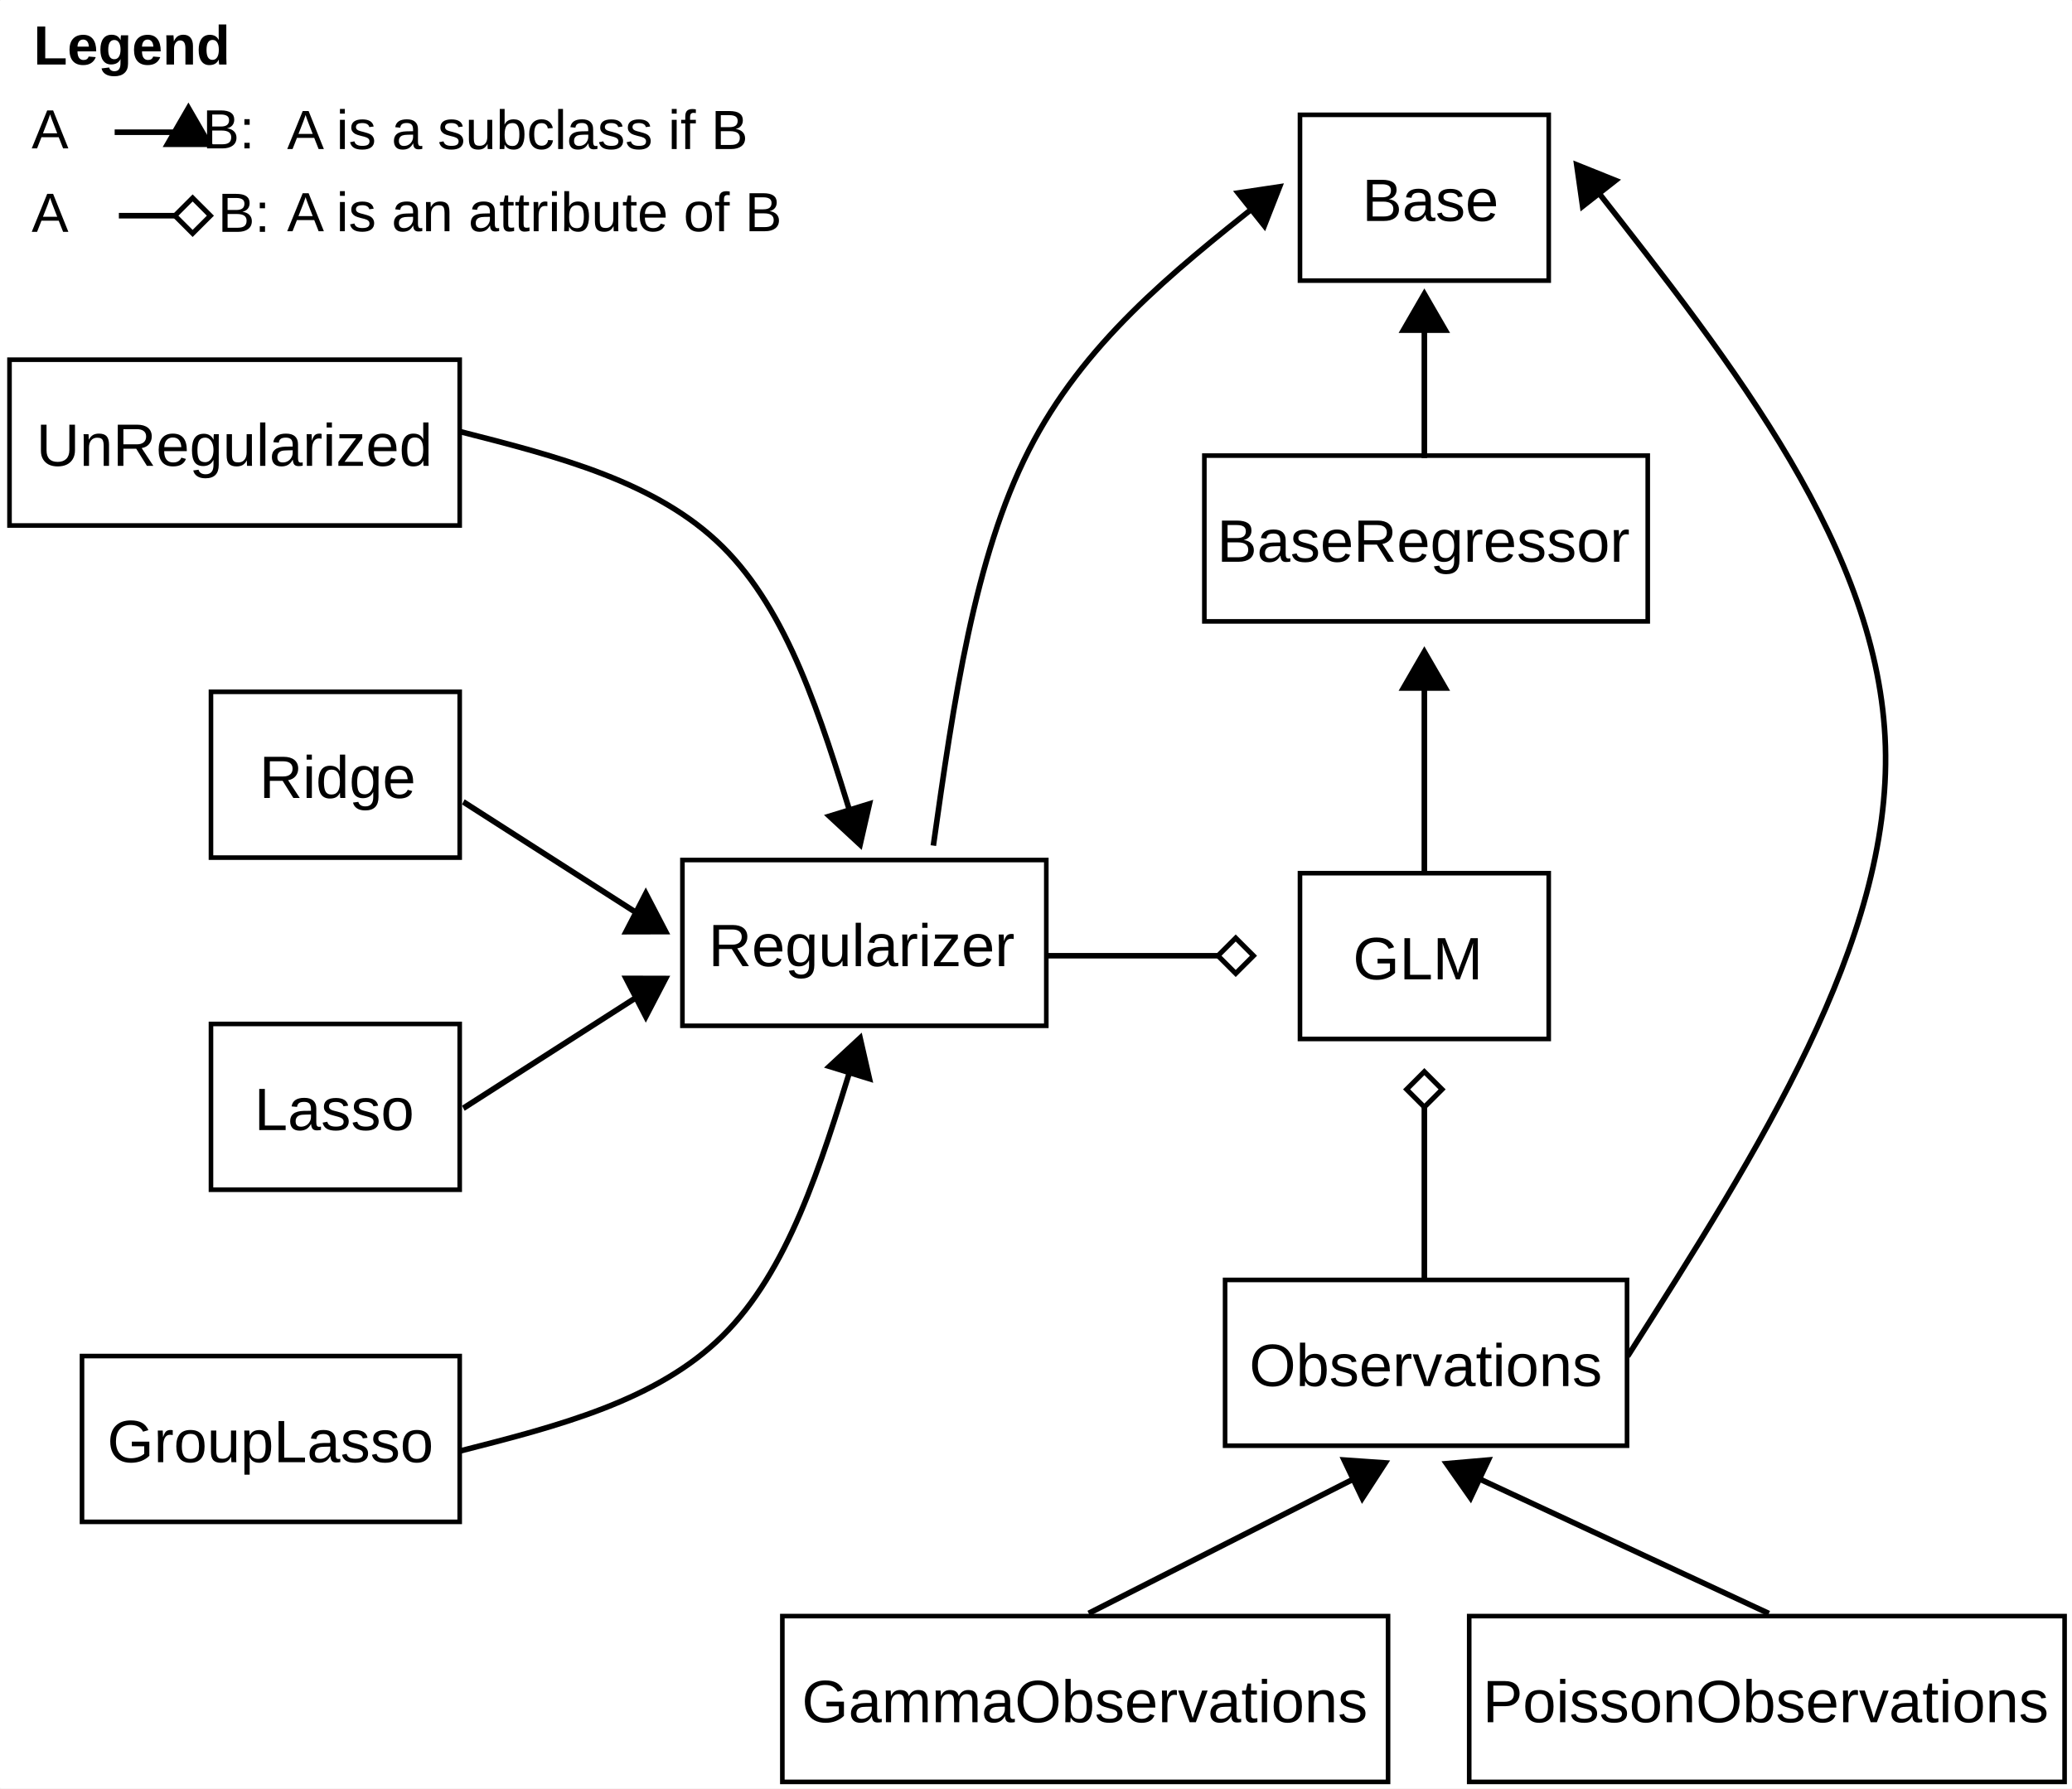
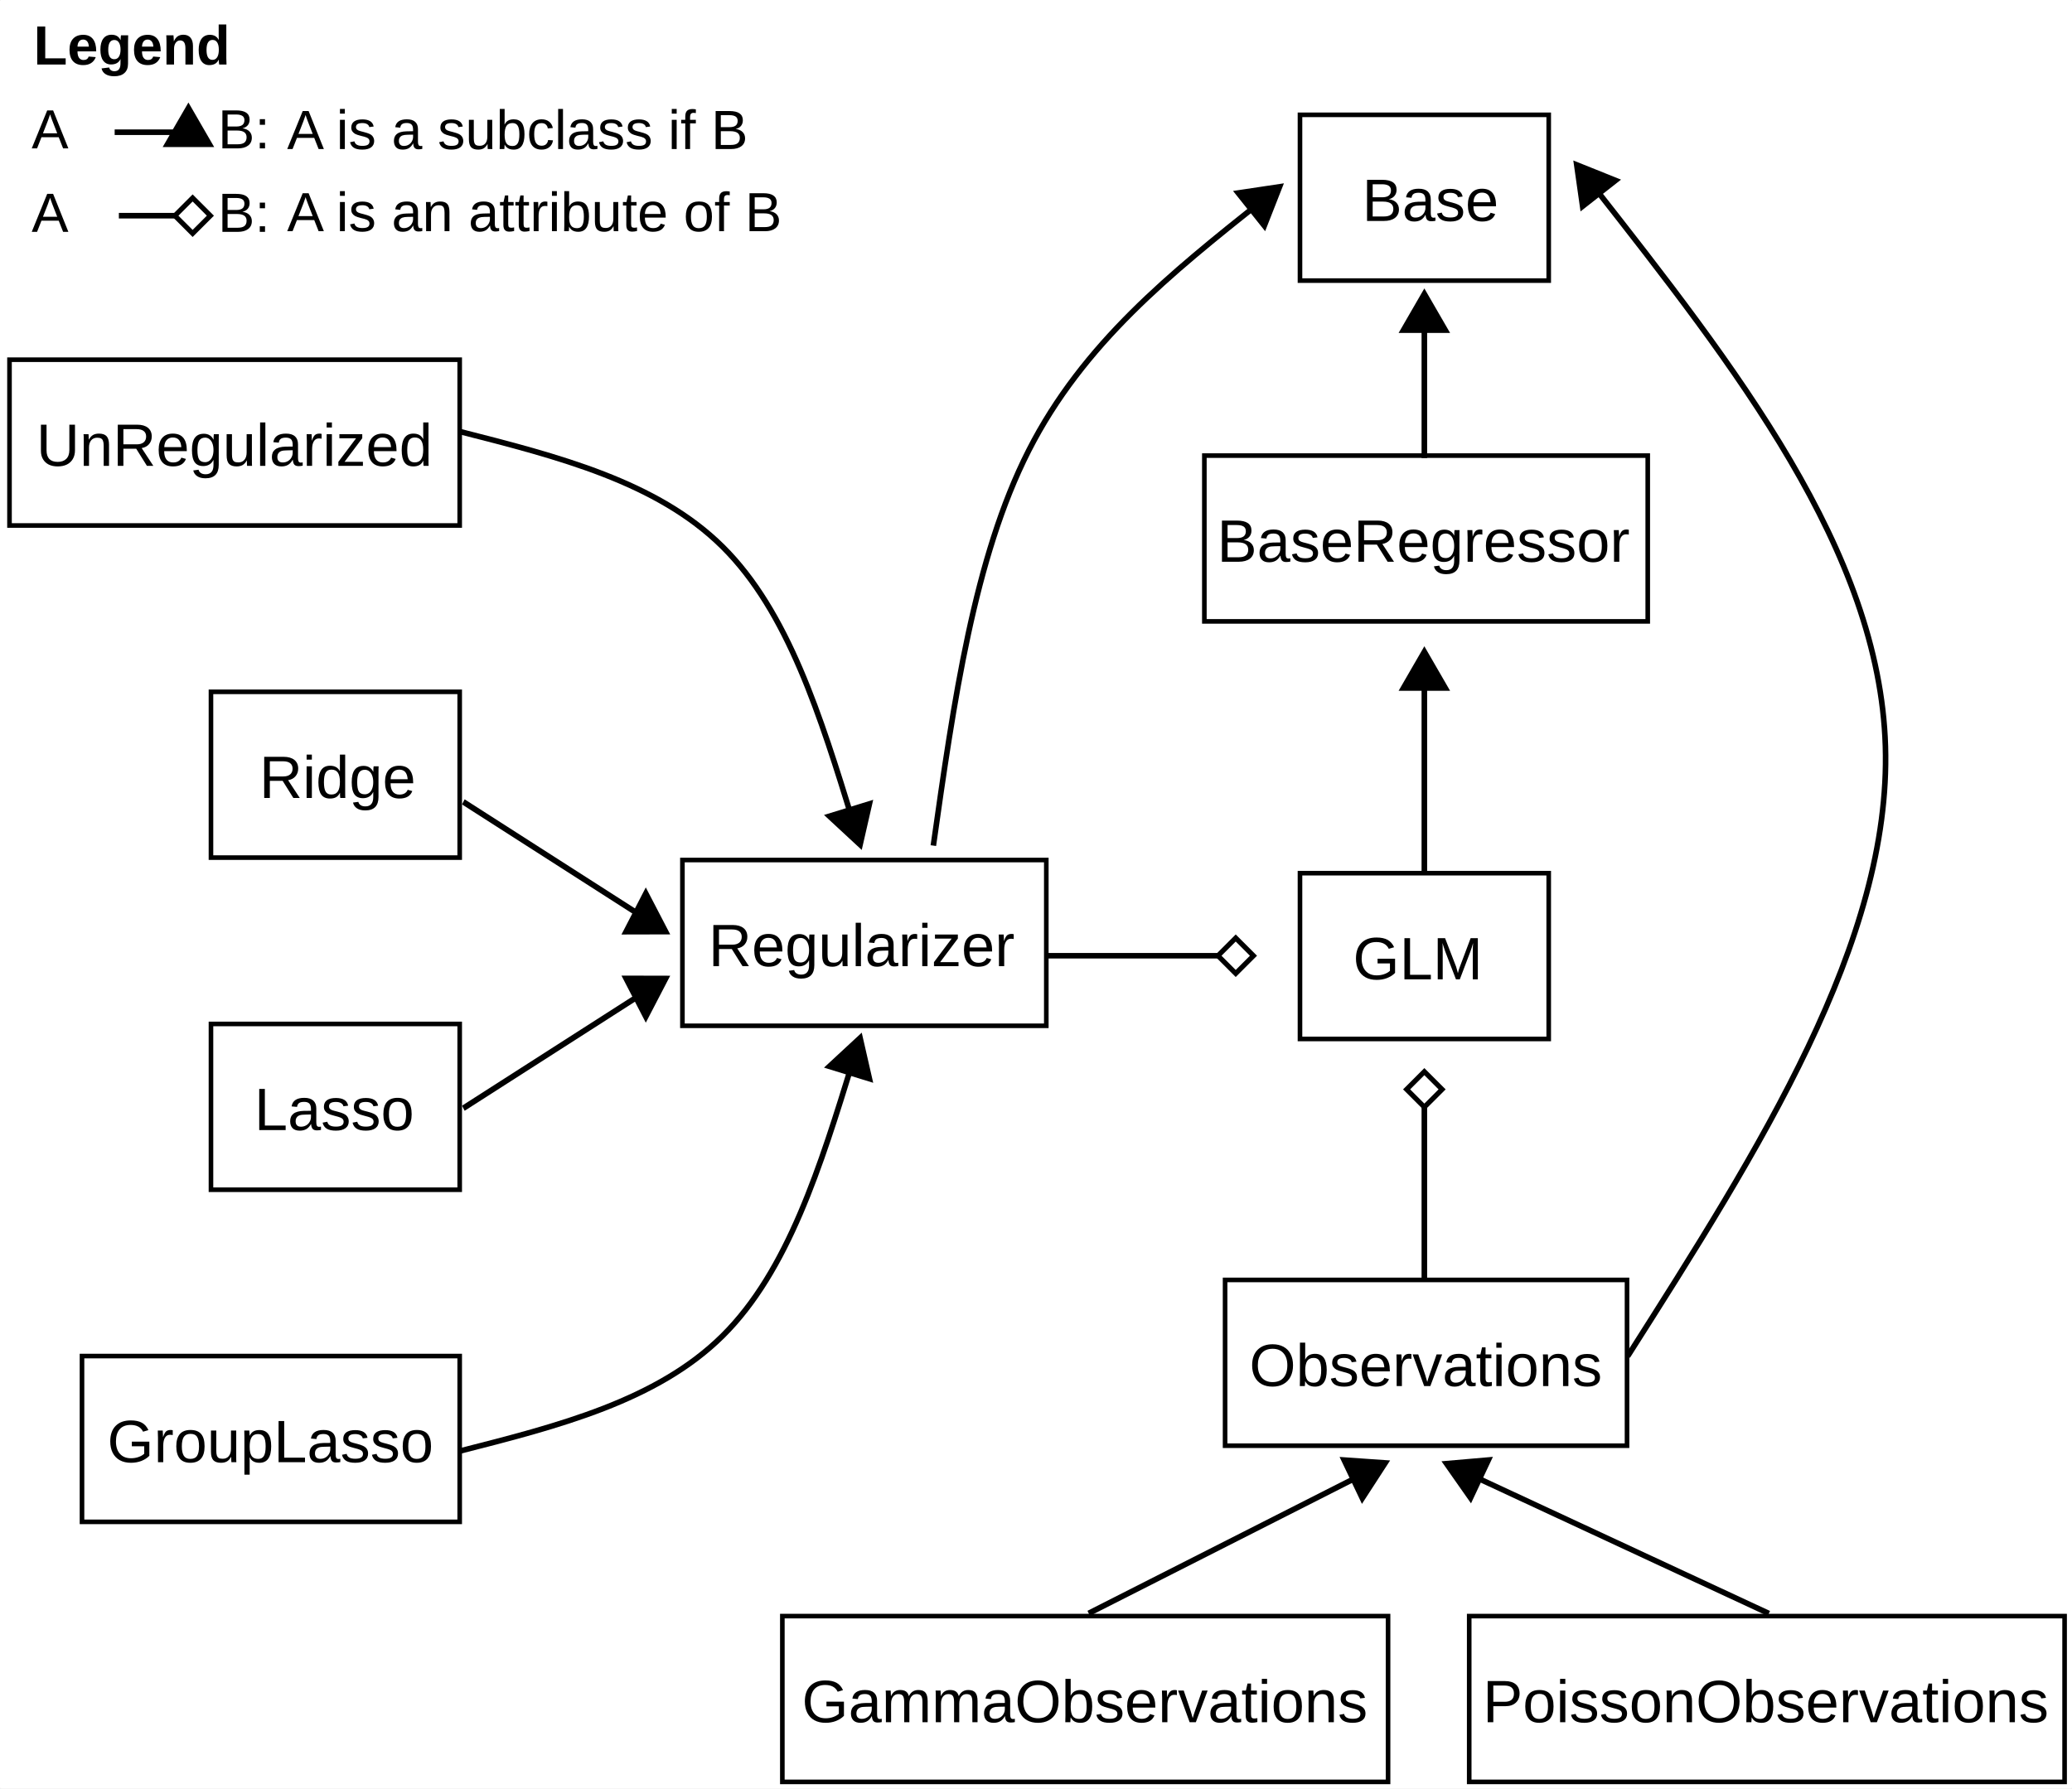
- <svg xmlns="http://www.w3.org/2000/svg" width="449.753pt" height="388.291pt" viewBox="0 0 449.836 388.291" version="1.1" id="svg57">
+ <svg xmlns="http://www.w3.org/2000/svg" id="svg57" width="599.671" height="517.721" version="1.1" viewBox="0 0 449.836 388.291">
  <defs id="defs57">
-     <marker style="overflow:visible" refX="0" refY="0" orient="auto" id="ColoredDiamond" markerWidth="1" markerHeight="1" viewBox="0 0 1 1" preserveAspectRatio="xMidYMid">
-       <path transform="scale(0.45)" style="fill:context-fill;fill-rule:evenodd;stroke:context-stroke;stroke-width:2" d="M 0,-7.071 -7.071,0 0,7.071 7.071,0 Z" id="path22" />
+     <marker style="overflow:visible" id="ColoredDiamond" markerHeight="1" markerWidth="1" orient="auto" preserveAspectRatio="xMidYMid" refX="0" refY="0" viewBox="0 0 1 1">
+       <path style="fill:context-fill;fill-rule:evenodd;stroke:context-stroke;stroke-width:2" id="path22" d="M 0,-7.071 -7.071,0 0,7.071 7.071,0 Z" transform="scale(0.45)" />
    </marker>
-     <marker style="overflow:visible" id="marker60" refX="0" refY="0" orient="auto-start-reverse" markerWidth="1" markerHeight="1" viewBox="0 0 1 1" preserveAspectRatio="xMidYMid">
-       <path transform="scale(0.5)" style="fill:context-stroke;fill-rule:evenodd;stroke:context-stroke;stroke-width:1pt" d="M 5.77,0 -2.88,5 V -5 Z" id="path60" />
+     <marker style="overflow:visible" id="marker60" markerHeight="1" markerWidth="1" orient="auto-start-reverse" preserveAspectRatio="xMidYMid" refX="0" refY="0" viewBox="0 0 1 1">
+       <path style="fill:context-stroke;fill-rule:evenodd;stroke:context-stroke;stroke-width:1pt" id="path60" d="M 5.77,0 -2.88,5 V -5 Z" transform="scale(0.5)" />
    </marker>
-     <marker style="overflow:visible" id="Triangle" refX="0" refY="0" orient="auto-start-reverse" markerWidth="1.5" markerHeight="1.5" viewBox="0 0 1 1" preserveAspectRatio="xMidYMid">
-       <path transform="scale(0.5)" style="fill:context-stroke;fill-rule:evenodd;stroke:context-stroke;stroke-width:1pt" d="M 5.77,0 -2.88,5 V -5 Z" id="path135" />
+     <marker style="overflow:visible" id="Triangle" markerHeight="1.5" markerWidth="1.5" orient="auto-start-reverse" preserveAspectRatio="xMidYMid" refX="0" refY="0" viewBox="0 0 1 1">
+       <path style="fill:context-stroke;fill-rule:evenodd;stroke:context-stroke;stroke-width:1pt" id="path135" d="M 5.77,0 -2.88,5 V -5 Z" transform="scale(0.5)" />
    </marker>
-     <marker style="overflow:visible" id="Triangle-9" refX="0" refY="0" orient="auto-start-reverse" markerWidth="1.5" markerHeight="1.5" viewBox="0 0 1 1" preserveAspectRatio="xMidYMid">
-       <path transform="scale(0.5)" style="fill:context-stroke;fill-rule:evenodd;stroke:context-stroke;stroke-width:1pt" d="M 5.77,0 -2.88,5 V -5 Z" id="path135-7" />
+     <marker style="overflow:visible" id="Triangle-9" markerHeight="1.5" markerWidth="1.5" orient="auto-start-reverse" preserveAspectRatio="xMidYMid" refX="0" refY="0" viewBox="0 0 1 1">
+       <path style="fill:context-stroke;fill-rule:evenodd;stroke:context-stroke;stroke-width:1pt" id="path135-7" d="M 5.77,0 -2.88,5 V -5 Z" transform="scale(0.5)" />
    </marker>
-     <marker style="overflow:visible" refX="0" refY="0" orient="auto" id="ColoredDiamond-6" markerWidth="1" markerHeight="1" viewBox="0 0 1 1" preserveAspectRatio="xMidYMid">
-       <path transform="scale(0.45)" style="fill:context-fill;fill-rule:evenodd;stroke:context-stroke;stroke-width:2" d="M 0,-7.071 -7.071,0 0,7.071 7.071,0 Z" id="path22-5" />
+     <marker style="overflow:visible" id="ColoredDiamond-6" markerHeight="1" markerWidth="1" orient="auto" preserveAspectRatio="xMidYMid" refX="0" refY="0" viewBox="0 0 1 1">
+       <path style="fill:context-fill;fill-rule:evenodd;stroke:context-stroke;stroke-width:2" id="path22-5" d="M 0,-7.071 -7.071,0 0,7.071 7.071,0 Z" transform="scale(0.45)" />
    </marker>
-     <marker style="overflow:visible" refX="0" refY="0" orient="auto" id="ColoredDiamond-2" markerWidth="1" markerHeight="1" viewBox="0 0 1 1" preserveAspectRatio="xMidYMid">
-       <path transform="scale(0.45)" style="fill:context-fill;fill-rule:evenodd;stroke:context-stroke;stroke-width:2" d="M 0,-7.071 -7.071,0 0,7.071 7.071,0 Z" id="path22-4" />
+     <marker style="overflow:visible" id="ColoredDiamond-2" markerHeight="1" markerWidth="1" orient="auto" preserveAspectRatio="xMidYMid" refX="0" refY="0" viewBox="0 0 1 1">
+       <path style="fill:context-fill;fill-rule:evenodd;stroke:context-stroke;stroke-width:2" id="path22-4" d="M 0,-7.071 -7.071,0 0,7.071 7.071,0 Z" transform="scale(0.45)" />
    </marker>
  </defs>
-   <rect style="fill:#ffffff;fill-opacity:1;stroke:none;stroke-width:1.211;stroke-miterlimit:7.3;stroke-dasharray:none;stroke-opacity:1;paint-order:stroke markers fill" id="rect77" width="449.836" height="388.361" x="0" y="-0.033" rx="0.341" />
-   <polygon fill="none" stroke="#000000" points="966.12,-288.5 1062.38,-288.5 1062.38,-252.5 966.12,-252.5 " id="polygon9" transform="translate(-704.6508,387.3977)" />
-   <text text-anchor="start" x="264.227" y="121.948" font-family="Times, serif" font-size="14px" id="text9" style="font-style:normal;font-variant:normal;font-weight:normal;font-stretch:normal;font-size:13.002px;font-family:Arial;-inkscape-font-specification:'Arial, Normal';font-variant-ligatures:normal;font-variant-caps:normal;font-variant-numeric:normal;font-variant-east-asian:normal">BaseRegressor</text>
-   <polygon fill="none" stroke="#000000" points="987.25,-326.5 987.25,-362.5 1041.25,-362.5 1041.25,-326.5 " id="polygon8" transform="translate(-705.0203,387.3977)" />
-   <text text-anchor="start" x="295.73" y="47.948" font-family="Times, serif" font-size="14px" id="text8" style="font-style:normal;font-variant:normal;font-weight:normal;font-stretch:normal;font-size:13.002px;font-family:Arial;-inkscape-font-specification:'Arial, Normal';font-variant-ligatures:normal;font-variant-caps:normal;font-variant-numeric:normal;font-variant-east-asian:normal">Base</text>
-   <polygon fill="none" stroke="#000000" points="967.25,-199 967.25,-163 913.25,-163 913.25,-199 " id="polygon21" transform="translate(-631.0203,388.5717)" />
-   <text text-anchor="start" x="293.73" y="212.622" font-family="Times, serif" font-size="14px" id="text21" style="font-style:normal;font-variant:normal;font-weight:normal;font-stretch:normal;font-size:13.002px;font-family:Arial;-inkscape-font-specification:'Arial, Normal';font-variant-ligatures:normal;font-variant-caps:normal;font-variant-numeric:normal;font-variant-east-asian:normal">GLM</text>
-   <polygon fill="none" stroke="#000000" points="889,-36.5 889,-0.5 757.5,-0.5 757.5,-36.5 " id="polygon23" transform="translate(-587.6508,387.3977)" />
-   <text text-anchor="start" x="174.082" y="373.948" font-family="Times, serif" font-size="14px" id="text23" style="font-style:normal;font-variant:normal;font-weight:normal;font-stretch:normal;font-size:13.002px;font-family:Arial;-inkscape-font-specification:'Arial, Normal';font-variant-ligatures:normal;font-variant-caps:normal;font-variant-numeric:normal;font-variant-east-asian:normal">GammaObservations</text>
-   <polygon fill="none" stroke="#000000" points="940.88,-109.5 940.88,-73.5 853.62,-73.5 853.62,-109.5 " id="polygon24" transform="translate(-587.6508,387.3977)" />
-   <text text-anchor="start" x="271.233" y="300.948" font-family="Times, serif" font-size="14px" id="text24" style="font-style:normal;font-variant:normal;font-weight:normal;font-stretch:normal;font-size:13.002px;font-family:Arial;-inkscape-font-specification:'Arial, Normal';font-variant-ligatures:normal;font-variant-caps:normal;font-variant-numeric:normal;font-variant-east-asian:normal">Observations</text>
-   <polygon fill="none" stroke="#000000" points="1035.88,-36.5 1035.88,-0.5 906.62,-0.5 906.62,-36.5 " id="polygon42" transform="translate(-587.6508,387.3977)" />
-   <text text-anchor="start" x="321.917" y="373.948" font-family="Times, serif" font-size="14px" id="text42" style="font-style:normal;font-variant:normal;font-weight:normal;font-stretch:normal;font-size:13.002px;font-family:Arial;-inkscape-font-specification:'Arial, Normal';font-variant-ligatures:normal;font-variant-caps:normal;font-variant-numeric:normal;font-variant-east-asian:normal">PoissonObservations</text>
-   <path style="fill:none;fill-opacity:1;stroke:#000000;stroke-width:1.323;stroke-miterlimit:7.3;stroke-dasharray:none;stroke-opacity:1;marker-end:url(#Triangle)" d="m 827.786,328.54 c 22.089,-10.86 44.178,-21.721 66.267,-32.581" id="path67" transform="matrix(0.901559,0,0,0.9303486,-509.9425,44.64476)" />
-   <path style="fill:none;fill-opacity:1;stroke:#000000;stroke-width:1.276;stroke-miterlimit:7.3;stroke-dasharray:none;stroke-opacity:1;marker-end:url(#Triangle)" d="M 975.782,328.54 C 952.957,317.864 930.132,307.187 907.306,296.511" id="path68" transform="matrix(0.952316,0,0,0.9468785,-545.2307,39.24447)" />
-   <path style="fill:#ffffff;fill-opacity:1;stroke:#000000;stroke-width:1.211;stroke-miterlimit:7.3;stroke-dasharray:none;stroke-opacity:1;marker-end:url(#ColoredDiamond);paint-order:stroke markers fill" d="m 939.888,253.438 c 0,0 0,-41.417 0,-41.417 z" id="path69" transform="matrix(1,0,0,-1,-630.6579,489.9574)" />
-   <path style="fill:#ffffff;fill-opacity:1;stroke:#000000;stroke-width:3.132;stroke-miterlimit:7.3;stroke-dasharray:none;stroke-opacity:1;marker-end:url(#ColoredDiamond-2);paint-order:stroke markers fill" d="m 939.888,253.438 c 0,0 0,-41.417 0,-41.417 z" id="path69-7" transform="matrix(0,0.386692,0.386692,0,-56.1802,-316.6459)" />
-   <path style="fill:#ffffff;fill-opacity:1;stroke:#000000;stroke-width:3.132;stroke-miterlimit:7.3;stroke-dasharray:none;stroke-opacity:1;marker-end:url(#Triangle-9);paint-order:stroke markers fill" d="m 939.888,253.438 c 0,0 0,-41.417 0,-41.417 z" id="path69-7-4" transform="matrix(0,0.386692,0.386692,0,-57.09361,-334.7747)" />
-   <path style="fill:none;fill-opacity:1;stroke:#000000;stroke-width:1.211;stroke-miterlimit:7.3;stroke-dasharray:none;stroke-opacity:1;marker-end:url(#Triangle)" d="m 939.888,163.425 c 0,-14.358 0,-28.716 0,-43.074" id="path70" transform="translate(-630.6579,26.39882)" />
-   <path style="fill:none;fill-opacity:1;stroke:#000000;stroke-width:1.211;stroke-miterlimit:7.3;stroke-dasharray:none;stroke-opacity:1;marker-end:url(#Triangle)" d="m 939.888,74.517 c 0,-10.124 0,-20.248 0,-30.372" id="path71" transform="translate(-630.6579,24.89855)" />
-   <polygon fill="none" stroke="#000000" points="1173.75,-252.5 1173.75,-288.5 1252.75,-288.5 1252.75,-252.5 " id="polygon28" transform="translate(-1025.596,475.2151)" />
-   <text text-anchor="start" x="153.812" y="209.765" font-family="Times, serif" font-size="14px" id="text28" style="font-style:normal;font-variant:normal;font-weight:normal;font-stretch:normal;font-size:13.002px;font-family:Arial;-inkscape-font-specification:'Arial, Normal';font-variant-ligatures:normal;font-variant-caps:normal;font-variant-numeric:normal;font-variant-east-asian:normal">Regularizer</text>
-   <polygon fill="none" stroke="#000000" points="1192.25,-163 1192.25,-199 1274.25,-199 1274.25,-163 " id="polygon26" transform="translate(-1174.448,493.4311)" />
-   <text text-anchor="start" x="23.28" y="317.481" font-family="Times, serif" font-size="14px" id="text26" style="font-style:normal;font-variant:normal;font-weight:normal;font-stretch:normal;font-size:13.002px;font-family:Arial;-inkscape-font-specification:'Arial, Normal';font-variant-ligatures:normal;font-variant-caps:normal;font-variant-numeric:normal;font-variant-east-asian:normal">GroupLasso</text>
-   <polygon fill="none" stroke="#000000" points="1306.25,-199 1360.25,-199 1360.25,-163 1306.25,-163 " id="polygon30" transform="translate(-1260.448,421.3121)" />
-   <text text-anchor="start" x="55.219" y="245.362" font-family="Times, serif" font-size="14px" id="text30" style="font-style:normal;font-variant:normal;font-weight:normal;font-stretch:normal;font-size:13.002px;font-family:Arial;-inkscape-font-specification:'Arial, Normal';font-variant-ligatures:normal;font-variant-caps:normal;font-variant-numeric:normal;font-variant-east-asian:normal">Lasso</text>
-   <polygon fill="none" stroke="#000000" points="996.25,-163 996.25,-199 1050.25,-199 1050.25,-163 " id="polygon51" transform="translate(-950.4481,349.1932)" />
-   <text text-anchor="start" x="56.302" y="173.243" font-family="Times, serif" font-size="14px" id="text51" style="font-style:normal;font-variant:normal;font-weight:normal;font-stretch:normal;font-size:13.002px;font-family:Arial;-inkscape-font-specification:'Arial, Normal';font-variant-ligatures:normal;font-variant-caps:normal;font-variant-numeric:normal;font-variant-east-asian:normal">Ridge</text>
-   <polygon fill="none" stroke="#000000" points="1171.12,-163 1073.38,-163 1073.38,-199 1171.12,-199 " id="polygon55" transform="translate(-1071.318,277.0742)" />
-   <text text-anchor="start" x="7.887" y="101.124" font-family="Times, serif" font-size="14px" id="text55" style="font-style:normal;font-variant:normal;font-weight:normal;font-stretch:normal;font-size:13.002px;font-family:Arial;-inkscape-font-specification:'Arial, Normal';font-variant-ligatures:normal;font-variant-caps:normal;font-variant-numeric:normal;font-variant-east-asian:normal">UnRegularized</text>
-   <path style="fill:#ffffff;fill-opacity:1;stroke:#000000;stroke-width:1.211;stroke-miterlimit:7.3;stroke-dasharray:none;stroke-opacity:1;marker-end:url(#ColoredDiamond-6);paint-order:stroke markers fill" d="m 939.888,253.438 c 0,0 0,-41.417 0,-41.417 z" id="path69-1" transform="matrix(0,1,1,0,14.8389,-732.3872)" />
-   <path style="fill:none;fill-opacity:1;stroke:#000000;stroke-width:1.211;stroke-miterlimit:7.3;stroke-dasharray:none;stroke-opacity:1;marker-end:url(#Triangle-9);paint-order:stroke markers fill" d="m 704.821,79.234 c 21.477,5.467 42.953,10.934 57.206,25.056 14.253,14.123 21.281,36.9 28.31,59.678" id="path72" transform="translate(-605.1532,14.39663)" />
-   <path style="fill:none;fill-opacity:1;stroke:#000000;stroke-width:1.211;stroke-miterlimit:7.3;stroke-dasharray:none;stroke-opacity:1;marker-end:url(#Triangle-9);paint-order:stroke markers fill" d="m 704.821,79.234 c 21.477,5.467 42.953,10.934 57.206,25.056 14.253,14.123 21.281,36.9 28.31,59.678" id="path72-2" transform="matrix(1,0,0,-1,-605.1532,394.3336)" />
-   <path style="fill:none;fill-opacity:1;stroke:#000000;stroke-width:1.278;stroke-miterlimit:7.3;stroke-dasharray:none;stroke-opacity:1;marker-end:url(#Triangle);paint-order:stroke markers fill" d="m 706.382,152.645 c 14.708,8.46 29.416,16.921 44.125,25.381" id="path73" transform="matrix(0.897886,0,0,1,-533.6604,21.44586)" />
-   <path style="fill:none;fill-opacity:1;stroke:#000000;stroke-width:1.278;stroke-miterlimit:7.3;stroke-dasharray:none;stroke-opacity:1;marker-end:url(#Triangle-9);paint-order:stroke markers fill" d="m 706.382,152.645 c 14.708,8.46 29.416,16.921 44.125,25.381" id="path73-7" transform="matrix(0.897886,0,0,-1,-533.6604,393.259)" />
-   <path style="fill:none;fill-opacity:1;stroke:#000000;stroke-width:1.211;stroke-miterlimit:7.3;stroke-dasharray:none;stroke-opacity:1;marker-end:url(#Triangle-9);paint-order:stroke markers fill" d="M 984.015,274.085 C 1012.651,229.049 1041.286,184.013 1039.984,141.581 1038.682,99.148 1007.444,59.319 976.206,19.49" id="path75" transform="translate(-630.6579,20.39773)" />
-   <path style="fill:none;fill-opacity:1;stroke:#000000;stroke-width:1.211;stroke-miterlimit:7.3;stroke-dasharray:none;stroke-opacity:1;marker-end:url(#Triangle-9);paint-order:stroke markers fill" d="m 833.289,163.188 c 4.425,-31.239 8.851,-62.477 20.696,-85.776 11.845,-23.299 31.108,-38.658 50.372,-54.017" id="path76" transform="translate(-630.6579,20.39773)" />
-   <text xml:space="preserve" style="font-style:normal;font-variant:normal;font-weight:normal;font-stretch:normal;font-size:12.002px;font-family:Arial;-inkscape-font-specification:'Arial, Normal';font-variant-ligatures:normal;font-variant-caps:normal;font-variant-numeric:normal;font-variant-east-asian:normal;text-align:center;text-anchor:middle;fill:#ffffff;fill-opacity:1;stroke:none;stroke-width:1.211;stroke-miterlimit:7.3;stroke-dasharray:none;stroke-opacity:1;paint-order:stroke markers fill" x="121.038" y="35.169" id="text77">
-     <tspan id="tspan77" style="font-style:normal;font-variant:normal;font-weight:normal;font-stretch:normal;font-size:12.002px;font-family:Arial;-inkscape-font-specification:'Arial, Normal';font-variant-ligatures:normal;font-variant-caps:normal;font-variant-numeric:normal;font-variant-east-asian:normal;fill:#000000;fill-opacity:1;stroke-width:1.211" x="121.038" y="35.169" />
-     <tspan style="font-style:normal;font-variant:normal;font-weight:normal;font-stretch:normal;font-size:12.002px;font-family:Arial;-inkscape-font-specification:'Arial, Normal';font-variant-ligatures:normal;font-variant-caps:normal;font-variant-numeric:normal;font-variant-east-asian:normal;fill:#000000;fill-opacity:1;stroke-width:1.211" x="121.038" y="50.172" id="tspan78">A is an attribute of B</tspan>
+   <rect style="fill:#fff;fill-opacity:1;stroke:none;stroke-width:1.211;stroke-miterlimit:7.3;stroke-dasharray:none;stroke-opacity:1;paint-order:stroke markers fill" id="rect77" width="449.836" height="388.361" x="0" y="-.033" rx=".341" />
+   <polygon id="polygon9" fill="none" stroke="#000" points="966.12 -288.5 1062.38 -288.5 1062.38 -252.5 966.12 -252.5" transform="translate(-704.6508,387.3977)" />
+   <text id="text9" x="264.227" y="121.948" font-family="Times, serif" font-size="14" text-anchor="start" style="font-style:normal;font-variant:normal;font-weight:400;font-stretch:normal;font-size:13.002px;font-family:Arial;-inkscape-font-specification:'Arial, Normal';font-variant-ligatures:normal;font-variant-caps:normal;font-variant-numeric:normal;font-variant-east-asian:normal">BaseRegressor</text>
+   <polygon id="polygon8" fill="none" stroke="#000" points="987.25 -326.5 987.25 -362.5 1041.25 -362.5 1041.25 -326.5" transform="translate(-705.0203,387.3977)" />
+   <text id="text8" x="295.73" y="47.948" font-family="Times, serif" font-size="14" text-anchor="start" style="font-style:normal;font-variant:normal;font-weight:400;font-stretch:normal;font-size:13.002px;font-family:Arial;-inkscape-font-specification:'Arial, Normal';font-variant-ligatures:normal;font-variant-caps:normal;font-variant-numeric:normal;font-variant-east-asian:normal">Base</text>
+   <polygon id="polygon21" fill="none" stroke="#000" points="967.25 -199 967.25 -163 913.25 -163 913.25 -199" transform="translate(-631.0203,388.5717)" />
+   <text id="text21" x="293.73" y="212.622" font-family="Times, serif" font-size="14" text-anchor="start" style="font-style:normal;font-variant:normal;font-weight:400;font-stretch:normal;font-size:13.002px;font-family:Arial;-inkscape-font-specification:'Arial, Normal';font-variant-ligatures:normal;font-variant-caps:normal;font-variant-numeric:normal;font-variant-east-asian:normal">GLM</text>
+   <polygon id="polygon23" fill="none" stroke="#000" points="889 -36.5 889 -.5 757.5 -.5 757.5 -36.5" transform="translate(-587.6508,387.3977)" />
+   <text id="text23" x="174.082" y="373.948" font-family="Times, serif" font-size="14" text-anchor="start" style="font-style:normal;font-variant:normal;font-weight:400;font-stretch:normal;font-size:13.002px;font-family:Arial;-inkscape-font-specification:'Arial, Normal';font-variant-ligatures:normal;font-variant-caps:normal;font-variant-numeric:normal;font-variant-east-asian:normal">GammaObservations</text>
+   <polygon id="polygon24" fill="none" stroke="#000" points="940.88 -109.5 940.88 -73.5 853.62 -73.5 853.62 -109.5" transform="translate(-587.6508,387.3977)" />
+   <text id="text24" x="271.233" y="300.948" font-family="Times, serif" font-size="14" text-anchor="start" style="font-style:normal;font-variant:normal;font-weight:400;font-stretch:normal;font-size:13.002px;font-family:Arial;-inkscape-font-specification:'Arial, Normal';font-variant-ligatures:normal;font-variant-caps:normal;font-variant-numeric:normal;font-variant-east-asian:normal">Observations</text>
+   <polygon id="polygon42" fill="none" stroke="#000" points="1035.88 -36.5 1035.88 -.5 906.62 -.5 906.62 -36.5" transform="translate(-587.6508,387.3977)" />
+   <text id="text42" x="321.917" y="373.948" font-family="Times, serif" font-size="14" text-anchor="start" style="font-style:normal;font-variant:normal;font-weight:400;font-stretch:normal;font-size:13.002px;font-family:Arial;-inkscape-font-specification:'Arial, Normal';font-variant-ligatures:normal;font-variant-caps:normal;font-variant-numeric:normal;font-variant-east-asian:normal">PoissonObservations</text>
+   <path style="fill:none;fill-opacity:1;stroke:#000;stroke-width:1.323;stroke-miterlimit:7.3;stroke-dasharray:none;stroke-opacity:1;marker-end:url(#Triangle)" id="path67" d="m 827.786,328.54 c 22.089,-10.86 44.178,-21.721 66.267,-32.581" transform="matrix(0.901559,0,0,0.9303486,-509.9425,44.64476)" />
+   <path style="fill:none;fill-opacity:1;stroke:#000;stroke-width:1.276;stroke-miterlimit:7.3;stroke-dasharray:none;stroke-opacity:1;marker-end:url(#Triangle)" id="path68" d="M 975.782,328.54 C 952.957,317.864 930.132,307.187 907.306,296.511" transform="matrix(0.952316,0,0,0.9468785,-545.2307,39.24447)" />
+   <path style="fill:#fff;fill-opacity:1;stroke:#000;stroke-width:1.211;stroke-miterlimit:7.3;stroke-dasharray:none;stroke-opacity:1;marker-end:url(#ColoredDiamond);paint-order:stroke markers fill" id="path69" d="m 939.888,253.438 c 0,0 0,-41.417 0,-41.417 z" transform="matrix(1,0,0,-1,-630.6579,489.9574)" />
+   <path style="fill:#fff;fill-opacity:1;stroke:#000;stroke-width:3.132;stroke-miterlimit:7.3;stroke-dasharray:none;stroke-opacity:1;marker-end:url(#ColoredDiamond-2);paint-order:stroke markers fill" id="path69-7" d="m 939.888,253.438 c 0,0 0,-41.417 0,-41.417 z" transform="matrix(0,0.386692,0.386692,0,-56.1802,-316.6459)" />
+   <path style="fill:#fff;fill-opacity:1;stroke:#000;stroke-width:3.132;stroke-miterlimit:7.3;stroke-dasharray:none;stroke-opacity:1;marker-end:url(#Triangle-9);paint-order:stroke markers fill" id="path69-7-4" d="m 939.888,253.438 c 0,0 0,-41.417 0,-41.417 z" transform="matrix(0,0.386692,0.386692,0,-57.09361,-334.7747)" />
+   <path style="fill:none;fill-opacity:1;stroke:#000;stroke-width:1.211;stroke-miterlimit:7.3;stroke-dasharray:none;stroke-opacity:1;marker-end:url(#Triangle)" id="path70" d="m 939.888,163.425 c 0,-14.358 0,-28.716 0,-43.074" transform="translate(-630.6579,26.39882)" />
+   <path style="fill:none;fill-opacity:1;stroke:#000;stroke-width:1.211;stroke-miterlimit:7.3;stroke-dasharray:none;stroke-opacity:1;marker-end:url(#Triangle)" id="path71" d="m 939.888,74.517 c 0,-10.124 0,-20.248 0,-30.372" transform="translate(-630.6579,24.89855)" />
+   <polygon id="polygon28" fill="none" stroke="#000" points="1173.75 -252.5 1173.75 -288.5 1252.75 -288.5 1252.75 -252.5" transform="translate(-1025.596,475.2151)" />
+   <text id="text28" x="153.812" y="209.765" font-family="Times, serif" font-size="14" text-anchor="start" style="font-style:normal;font-variant:normal;font-weight:400;font-stretch:normal;font-size:13.002px;font-family:Arial;-inkscape-font-specification:'Arial, Normal';font-variant-ligatures:normal;font-variant-caps:normal;font-variant-numeric:normal;font-variant-east-asian:normal">Regularizer</text>
+   <polygon id="polygon26" fill="none" stroke="#000" points="1192.25 -163 1192.25 -199 1274.25 -199 1274.25 -163" transform="translate(-1174.448,493.4311)" />
+   <text id="text26" x="23.28" y="317.481" font-family="Times, serif" font-size="14" text-anchor="start" style="font-style:normal;font-variant:normal;font-weight:400;font-stretch:normal;font-size:13.002px;font-family:Arial;-inkscape-font-specification:'Arial, Normal';font-variant-ligatures:normal;font-variant-caps:normal;font-variant-numeric:normal;font-variant-east-asian:normal">GroupLasso</text>
+   <polygon id="polygon30" fill="none" stroke="#000" points="1306.25 -199 1360.25 -199 1360.25 -163 1306.25 -163" transform="translate(-1260.448,421.3121)" />
+   <text id="text30" x="55.219" y="245.362" font-family="Times, serif" font-size="14" text-anchor="start" style="font-style:normal;font-variant:normal;font-weight:400;font-stretch:normal;font-size:13.002px;font-family:Arial;-inkscape-font-specification:'Arial, Normal';font-variant-ligatures:normal;font-variant-caps:normal;font-variant-numeric:normal;font-variant-east-asian:normal">Lasso</text>
+   <polygon id="polygon51" fill="none" stroke="#000" points="996.25 -163 996.25 -199 1050.25 -199 1050.25 -163" transform="translate(-950.4481,349.1932)" />
+   <text id="text51" x="56.302" y="173.243" font-family="Times, serif" font-size="14" text-anchor="start" style="font-style:normal;font-variant:normal;font-weight:400;font-stretch:normal;font-size:13.002px;font-family:Arial;-inkscape-font-specification:'Arial, Normal';font-variant-ligatures:normal;font-variant-caps:normal;font-variant-numeric:normal;font-variant-east-asian:normal">Ridge</text>
+   <polygon id="polygon55" fill="none" stroke="#000" points="1171.12 -163 1073.38 -163 1073.38 -199 1171.12 -199" transform="translate(-1071.318,277.0742)" />
+   <text id="text55" x="7.887" y="101.124" font-family="Times, serif" font-size="14" text-anchor="start" style="font-style:normal;font-variant:normal;font-weight:400;font-stretch:normal;font-size:13.002px;font-family:Arial;-inkscape-font-specification:'Arial, Normal';font-variant-ligatures:normal;font-variant-caps:normal;font-variant-numeric:normal;font-variant-east-asian:normal">UnRegularized</text>
+   <path style="fill:#fff;fill-opacity:1;stroke:#000;stroke-width:1.211;stroke-miterlimit:7.3;stroke-dasharray:none;stroke-opacity:1;marker-end:url(#ColoredDiamond-6);paint-order:stroke markers fill" id="path69-1" d="m 939.888,253.438 c 0,0 0,-41.417 0,-41.417 z" transform="matrix(0,1,1,0,14.8389,-732.3872)" />
+   <path style="fill:none;fill-opacity:1;stroke:#000;stroke-width:1.211;stroke-miterlimit:7.3;stroke-dasharray:none;stroke-opacity:1;marker-end:url(#Triangle-9);paint-order:stroke markers fill" id="path72" d="m 704.821,79.234 c 21.477,5.467 42.953,10.934 57.206,25.056 14.253,14.123 21.281,36.9 28.31,59.678" transform="translate(-605.1532,14.39663)" />
+   <path style="fill:none;fill-opacity:1;stroke:#000;stroke-width:1.211;stroke-miterlimit:7.3;stroke-dasharray:none;stroke-opacity:1;marker-end:url(#Triangle-9);paint-order:stroke markers fill" id="path72-2" d="m 704.821,79.234 c 21.477,5.467 42.953,10.934 57.206,25.056 14.253,14.123 21.281,36.9 28.31,59.678" transform="matrix(1,0,0,-1,-605.1532,394.3336)" />
+   <path style="fill:none;fill-opacity:1;stroke:#000;stroke-width:1.278;stroke-miterlimit:7.3;stroke-dasharray:none;stroke-opacity:1;marker-end:url(#Triangle);paint-order:stroke markers fill" id="path73" d="m 706.382,152.645 c 14.708,8.46 29.416,16.921 44.125,25.381" transform="matrix(0.897886,0,0,1,-533.6604,21.44586)" />
+   <path style="fill:none;fill-opacity:1;stroke:#000;stroke-width:1.278;stroke-miterlimit:7.3;stroke-dasharray:none;stroke-opacity:1;marker-end:url(#Triangle-9);paint-order:stroke markers fill" id="path73-7" d="m 706.382,152.645 c 14.708,8.46 29.416,16.921 44.125,25.381" transform="matrix(0.897886,0,0,-1,-533.6604,393.259)" />
+   <path style="fill:none;fill-opacity:1;stroke:#000;stroke-width:1.211;stroke-miterlimit:7.3;stroke-dasharray:none;stroke-opacity:1;marker-end:url(#Triangle-9);paint-order:stroke markers fill" id="path75" d="M 984.015,274.085 C 1012.651,229.049 1041.286,184.013 1039.984,141.581 1038.682,99.148 1007.444,59.319 976.206,19.49" transform="translate(-630.6579,20.39773)" />
+   <path style="fill:none;fill-opacity:1;stroke:#000;stroke-width:1.211;stroke-miterlimit:7.3;stroke-dasharray:none;stroke-opacity:1;marker-end:url(#Triangle-9);paint-order:stroke markers fill" id="path76" d="m 833.289,163.188 c 4.425,-31.239 8.851,-62.477 20.696,-85.776 11.845,-23.299 31.108,-38.658 50.372,-54.017" transform="translate(-630.6579,20.39773)" />
+   <text style="font-style:normal;font-variant:normal;font-weight:400;font-stretch:normal;font-size:12.002px;font-family:Arial;-inkscape-font-specification:'Arial, Normal';font-variant-ligatures:normal;font-variant-caps:normal;font-variant-numeric:normal;font-variant-east-asian:normal;text-align:center;text-anchor:middle;fill:#fff;fill-opacity:1;stroke:none;stroke-width:1.211;stroke-miterlimit:7.3;stroke-dasharray:none;stroke-opacity:1;paint-order:stroke markers fill" id="text77" x="121.038" y="35.169" xml:space="preserve">
+     <tspan style="font-style:normal;font-variant:normal;font-weight:400;font-stretch:normal;font-size:12.002px;font-family:Arial;-inkscape-font-specification:'Arial, Normal';font-variant-ligatures:normal;font-variant-caps:normal;font-variant-numeric:normal;font-variant-east-asian:normal;fill:#000;fill-opacity:1;stroke-width:1.211" id="tspan78" x="121.038" y="50.172">A is an attribute of B</tspan>
  </text>
-   <text xml:space="preserve" style="font-style:normal;font-variant:normal;font-weight:normal;font-stretch:normal;font-size:12.002px;font-family:Arial;-inkscape-font-specification:'Arial, Normal';font-variant-ligatures:normal;font-variant-caps:normal;font-variant-numeric:normal;font-variant-east-asian:normal;text-align:center;text-anchor:middle;fill:#ffffff;fill-opacity:1;stroke:none;stroke-width:1.211;stroke-miterlimit:7.3;stroke-dasharray:none;stroke-opacity:1;paint-order:stroke markers fill" x="117.361" y="32.33" id="text77-5">
-     <tspan id="tspan77-1" style="font-style:normal;font-variant:normal;font-weight:normal;font-stretch:normal;font-size:12.002px;font-family:Arial;-inkscape-font-specification:'Arial, Normal';font-variant-ligatures:normal;font-variant-caps:normal;font-variant-numeric:normal;font-variant-east-asian:normal;fill:#000000;fill-opacity:1;stroke-width:1.211;stroke-dasharray:none" x="117.361" y="32.33">A is a subclass if B</tspan>
+   <text style="font-style:normal;font-variant:normal;font-weight:400;font-stretch:normal;font-size:12.002px;font-family:Arial;-inkscape-font-specification:'Arial, Normal';font-variant-ligatures:normal;font-variant-caps:normal;font-variant-numeric:normal;font-variant-east-asian:normal;text-align:center;text-anchor:middle;fill:#fff;fill-opacity:1;stroke:none;stroke-width:1.211;stroke-miterlimit:7.3;stroke-dasharray:none;stroke-opacity:1;paint-order:stroke markers fill" id="text77-5" x="117.361" y="32.33" xml:space="preserve">
+     <tspan id="tspan77-1" x="117.361" y="32.33" style="font-style:normal;font-variant:normal;font-weight:400;font-stretch:normal;font-size:12.002px;font-family:Arial;-inkscape-font-specification:'Arial, Normal';font-variant-ligatures:normal;font-variant-caps:normal;font-variant-numeric:normal;font-variant-east-asian:normal;fill:#000;fill-opacity:1;stroke-width:1.211;stroke-dasharray:none">A is a subclass if B</tspan>
  </text>
-   <text xml:space="preserve" style="font-style:normal;font-variant:normal;font-weight:normal;font-stretch:normal;font-size:12.002px;font-family:Arial;-inkscape-font-specification:'Arial, Normal';font-variant-ligatures:normal;font-variant-caps:normal;font-variant-numeric:normal;font-variant-east-asian:normal;text-align:center;text-anchor:middle;fill:#000000;fill-opacity:1;stroke:none;stroke-width:1.211;stroke-miterlimit:7.3;stroke-dasharray:none;stroke-opacity:1;paint-order:stroke markers fill" x="15.866" y="32.184" id="text79">
-     <tspan id="tspan79" style="font-style:normal;font-variant:normal;font-weight:normal;font-stretch:normal;font-size:12.002px;font-family:Arial;-inkscape-font-specification:'Arial, Normal';font-variant-ligatures:normal;font-variant-caps:normal;font-variant-numeric:normal;font-variant-east-asian:normal;stroke-width:1.211" x="15.866" y="32.184">A</tspan>
+   <text style="font-style:normal;font-variant:normal;font-weight:400;font-stretch:normal;font-size:12.002px;font-family:Arial;-inkscape-font-specification:'Arial, Normal';font-variant-ligatures:normal;font-variant-caps:normal;font-variant-numeric:normal;font-variant-east-asian:normal;text-align:center;text-anchor:middle;fill:#000;fill-opacity:1;stroke:none;stroke-width:1.211;stroke-miterlimit:7.3;stroke-dasharray:none;stroke-opacity:1;paint-order:stroke markers fill" id="text79" x="15.866" y="32.184" xml:space="preserve">
+     <tspan id="tspan79" x="15.866" y="32.184" style="font-style:normal;font-variant:normal;font-weight:400;font-stretch:normal;font-size:12.002px;font-family:Arial;-inkscape-font-specification:'Arial, Normal';font-variant-ligatures:normal;font-variant-caps:normal;font-variant-numeric:normal;font-variant-east-asian:normal;stroke-width:1.211">A</tspan>
  </text>
-   <text xml:space="preserve" style="font-style:normal;font-variant:normal;font-weight:normal;font-stretch:normal;font-size:12.002px;font-family:Arial;-inkscape-font-specification:'Arial, Normal';font-variant-ligatures:normal;font-variant-caps:normal;font-variant-numeric:normal;font-variant-east-asian:normal;text-align:center;text-anchor:middle;fill:#000000;fill-opacity:1;stroke:none;stroke-width:1.211;stroke-miterlimit:7.3;stroke-dasharray:none;stroke-opacity:1;paint-order:stroke markers fill" x="15.866" y="50.313" id="text79-3">
-     <tspan id="tspan79-3" style="font-style:normal;font-variant:normal;font-weight:normal;font-stretch:normal;font-size:12.002px;font-family:Arial;-inkscape-font-specification:'Arial, Normal';font-variant-ligatures:normal;font-variant-caps:normal;font-variant-numeric:normal;font-variant-east-asian:normal;stroke-width:1.211" x="15.866" y="50.313">A</tspan>
+   <text style="font-style:normal;font-variant:normal;font-weight:400;font-stretch:normal;font-size:12.002px;font-family:Arial;-inkscape-font-specification:'Arial, Normal';font-variant-ligatures:normal;font-variant-caps:normal;font-variant-numeric:normal;font-variant-east-asian:normal;text-align:center;text-anchor:middle;fill:#000;fill-opacity:1;stroke:none;stroke-width:1.211;stroke-miterlimit:7.3;stroke-dasharray:none;stroke-opacity:1;paint-order:stroke markers fill" id="text79-3" x="15.866" y="50.313" xml:space="preserve">
+     <tspan id="tspan79-3" x="15.866" y="50.313" style="font-style:normal;font-variant:normal;font-weight:400;font-stretch:normal;font-size:12.002px;font-family:Arial;-inkscape-font-specification:'Arial, Normal';font-variant-ligatures:normal;font-variant-caps:normal;font-variant-numeric:normal;font-variant-east-asian:normal;stroke-width:1.211">A</tspan>
  </text>
-   <text xml:space="preserve" style="font-style:normal;font-variant:normal;font-weight:normal;font-stretch:normal;font-size:12.002px;font-family:Arial;-inkscape-font-specification:'Arial, Normal';font-variant-ligatures:normal;font-variant-caps:normal;font-variant-numeric:normal;font-variant-east-asian:normal;text-align:center;text-anchor:middle;fill:#000000;fill-opacity:1;stroke:none;stroke-width:1.211;stroke-miterlimit:7.3;stroke-dasharray:none;stroke-opacity:1;paint-order:stroke markers fill" x="57.972" y="32.184" id="text81">
-     <tspan id="tspan81" style="font-style:normal;font-variant:normal;font-weight:normal;font-stretch:normal;font-size:12.002px;font-family:Arial;-inkscape-font-specification:'Arial, Normal';font-variant-ligatures:normal;font-variant-caps:normal;font-variant-numeric:normal;font-variant-east-asian:normal;stroke-width:1.211" x="57.972" y="32.184">B:</tspan>
-     <tspan style="font-style:normal;font-variant:normal;font-weight:normal;font-stretch:normal;font-size:12.002px;font-family:Arial;-inkscape-font-specification:'Arial, Normal';font-variant-ligatures:normal;font-variant-caps:normal;font-variant-numeric:normal;font-variant-east-asian:normal;stroke-width:1.211" x="57.972" y="47.186" id="tspan82" />
+   <text style="font-style:normal;font-variant:normal;font-weight:400;font-stretch:normal;font-size:12.002px;font-family:Arial;-inkscape-font-specification:'Arial, Normal';font-variant-ligatures:normal;font-variant-caps:normal;font-variant-numeric:normal;font-variant-east-asian:normal;text-align:center;text-anchor:middle;fill:#000;fill-opacity:1;stroke:none;stroke-width:1.211;stroke-miterlimit:7.3;stroke-dasharray:none;stroke-opacity:1;paint-order:stroke markers fill" id="text81" x="57.972" y="32.184" xml:space="preserve">
+     <tspan id="tspan81" x="57.972" y="32.184" style="font-style:normal;font-variant:normal;font-weight:400;font-stretch:normal;font-size:12.002px;font-family:Arial;-inkscape-font-specification:'Arial, Normal';font-variant-ligatures:normal;font-variant-caps:normal;font-variant-numeric:normal;font-variant-east-asian:normal;stroke-width:1.211">B:</tspan>
  </text>
-   <text xml:space="preserve" style="font-style:normal;font-variant:normal;font-weight:normal;font-stretch:normal;font-size:12.002px;font-family:Arial;-inkscape-font-specification:'Arial, Normal';font-variant-ligatures:normal;font-variant-caps:normal;font-variant-numeric:normal;font-variant-east-asian:normal;text-align:center;text-anchor:middle;fill:#000000;fill-opacity:1;stroke:none;stroke-width:1.211;stroke-miterlimit:7.3;stroke-dasharray:none;stroke-opacity:1;paint-order:stroke markers fill" x="57.972" y="50.313" id="text81-0">
-     <tspan id="tspan81-0" style="font-style:normal;font-variant:normal;font-weight:normal;font-stretch:normal;font-size:12.002px;font-family:Arial;-inkscape-font-specification:'Arial, Normal';font-variant-ligatures:normal;font-variant-caps:normal;font-variant-numeric:normal;font-variant-east-asian:normal;stroke-width:1.211" x="57.972" y="50.313">B:</tspan>
+   <text style="font-style:normal;font-variant:normal;font-weight:400;font-stretch:normal;font-size:12.002px;font-family:Arial;-inkscape-font-specification:'Arial, Normal';font-variant-ligatures:normal;font-variant-caps:normal;font-variant-numeric:normal;font-variant-east-asian:normal;text-align:center;text-anchor:middle;fill:#000;fill-opacity:1;stroke:none;stroke-width:1.211;stroke-miterlimit:7.3;stroke-dasharray:none;stroke-opacity:1;paint-order:stroke markers fill" id="text81-0" x="57.972" y="50.313" xml:space="preserve">
+     <tspan id="tspan81-0" x="57.972" y="50.313" style="font-style:normal;font-variant:normal;font-weight:400;font-stretch:normal;font-size:12.002px;font-family:Arial;-inkscape-font-specification:'Arial, Normal';font-variant-ligatures:normal;font-variant-caps:normal;font-variant-numeric:normal;font-variant-east-asian:normal;stroke-width:1.211">B:</tspan>
  </text>
-   <text xml:space="preserve" style="font-style:normal;font-variant:normal;font-weight:bold;font-stretch:normal;font-size:12.002px;font-family:Arial;-inkscape-font-specification:'Arial, Bold';font-variant-ligatures:normal;font-variant-caps:normal;font-variant-numeric:normal;font-variant-east-asian:normal;text-align:center;text-anchor:middle;fill:#000000;fill-opacity:1;stroke:none;stroke-width:1.211;stroke-miterlimit:7.3;stroke-dasharray:none;stroke-opacity:1;paint-order:stroke markers fill" x="33.63" y="13.975" id="text83">
-     <tspan id="tspan83" style="font-style:normal;font-variant:normal;font-weight:bold;font-stretch:normal;font-size:12.002px;font-family:Arial;-inkscape-font-specification:'Arial, Bold';font-variant-ligatures:normal;font-variant-caps:normal;font-variant-numeric:normal;font-variant-east-asian:normal;stroke-width:1.211" x="33.63" y="13.975">Legend</tspan>
+   <text style="font-style:normal;font-variant:normal;font-weight:700;font-stretch:normal;font-size:12.002px;font-family:Arial;-inkscape-font-specification:'Arial, Bold';font-variant-ligatures:normal;font-variant-caps:normal;font-variant-numeric:normal;font-variant-east-asian:normal;text-align:center;text-anchor:middle;fill:#000;fill-opacity:1;stroke:none;stroke-width:1.211;stroke-miterlimit:7.3;stroke-dasharray:none;stroke-opacity:1;paint-order:stroke markers fill" id="text83" x="33.63" y="13.975" xml:space="preserve">
+     <tspan id="tspan83" x="33.63" y="13.975" style="font-style:normal;font-variant:normal;font-weight:700;font-stretch:normal;font-size:12.002px;font-family:Arial;-inkscape-font-specification:'Arial, Bold';font-variant-ligatures:normal;font-variant-caps:normal;font-variant-numeric:normal;font-variant-east-asian:normal;stroke-width:1.211">Legend</tspan>
  </text>
</svg>
